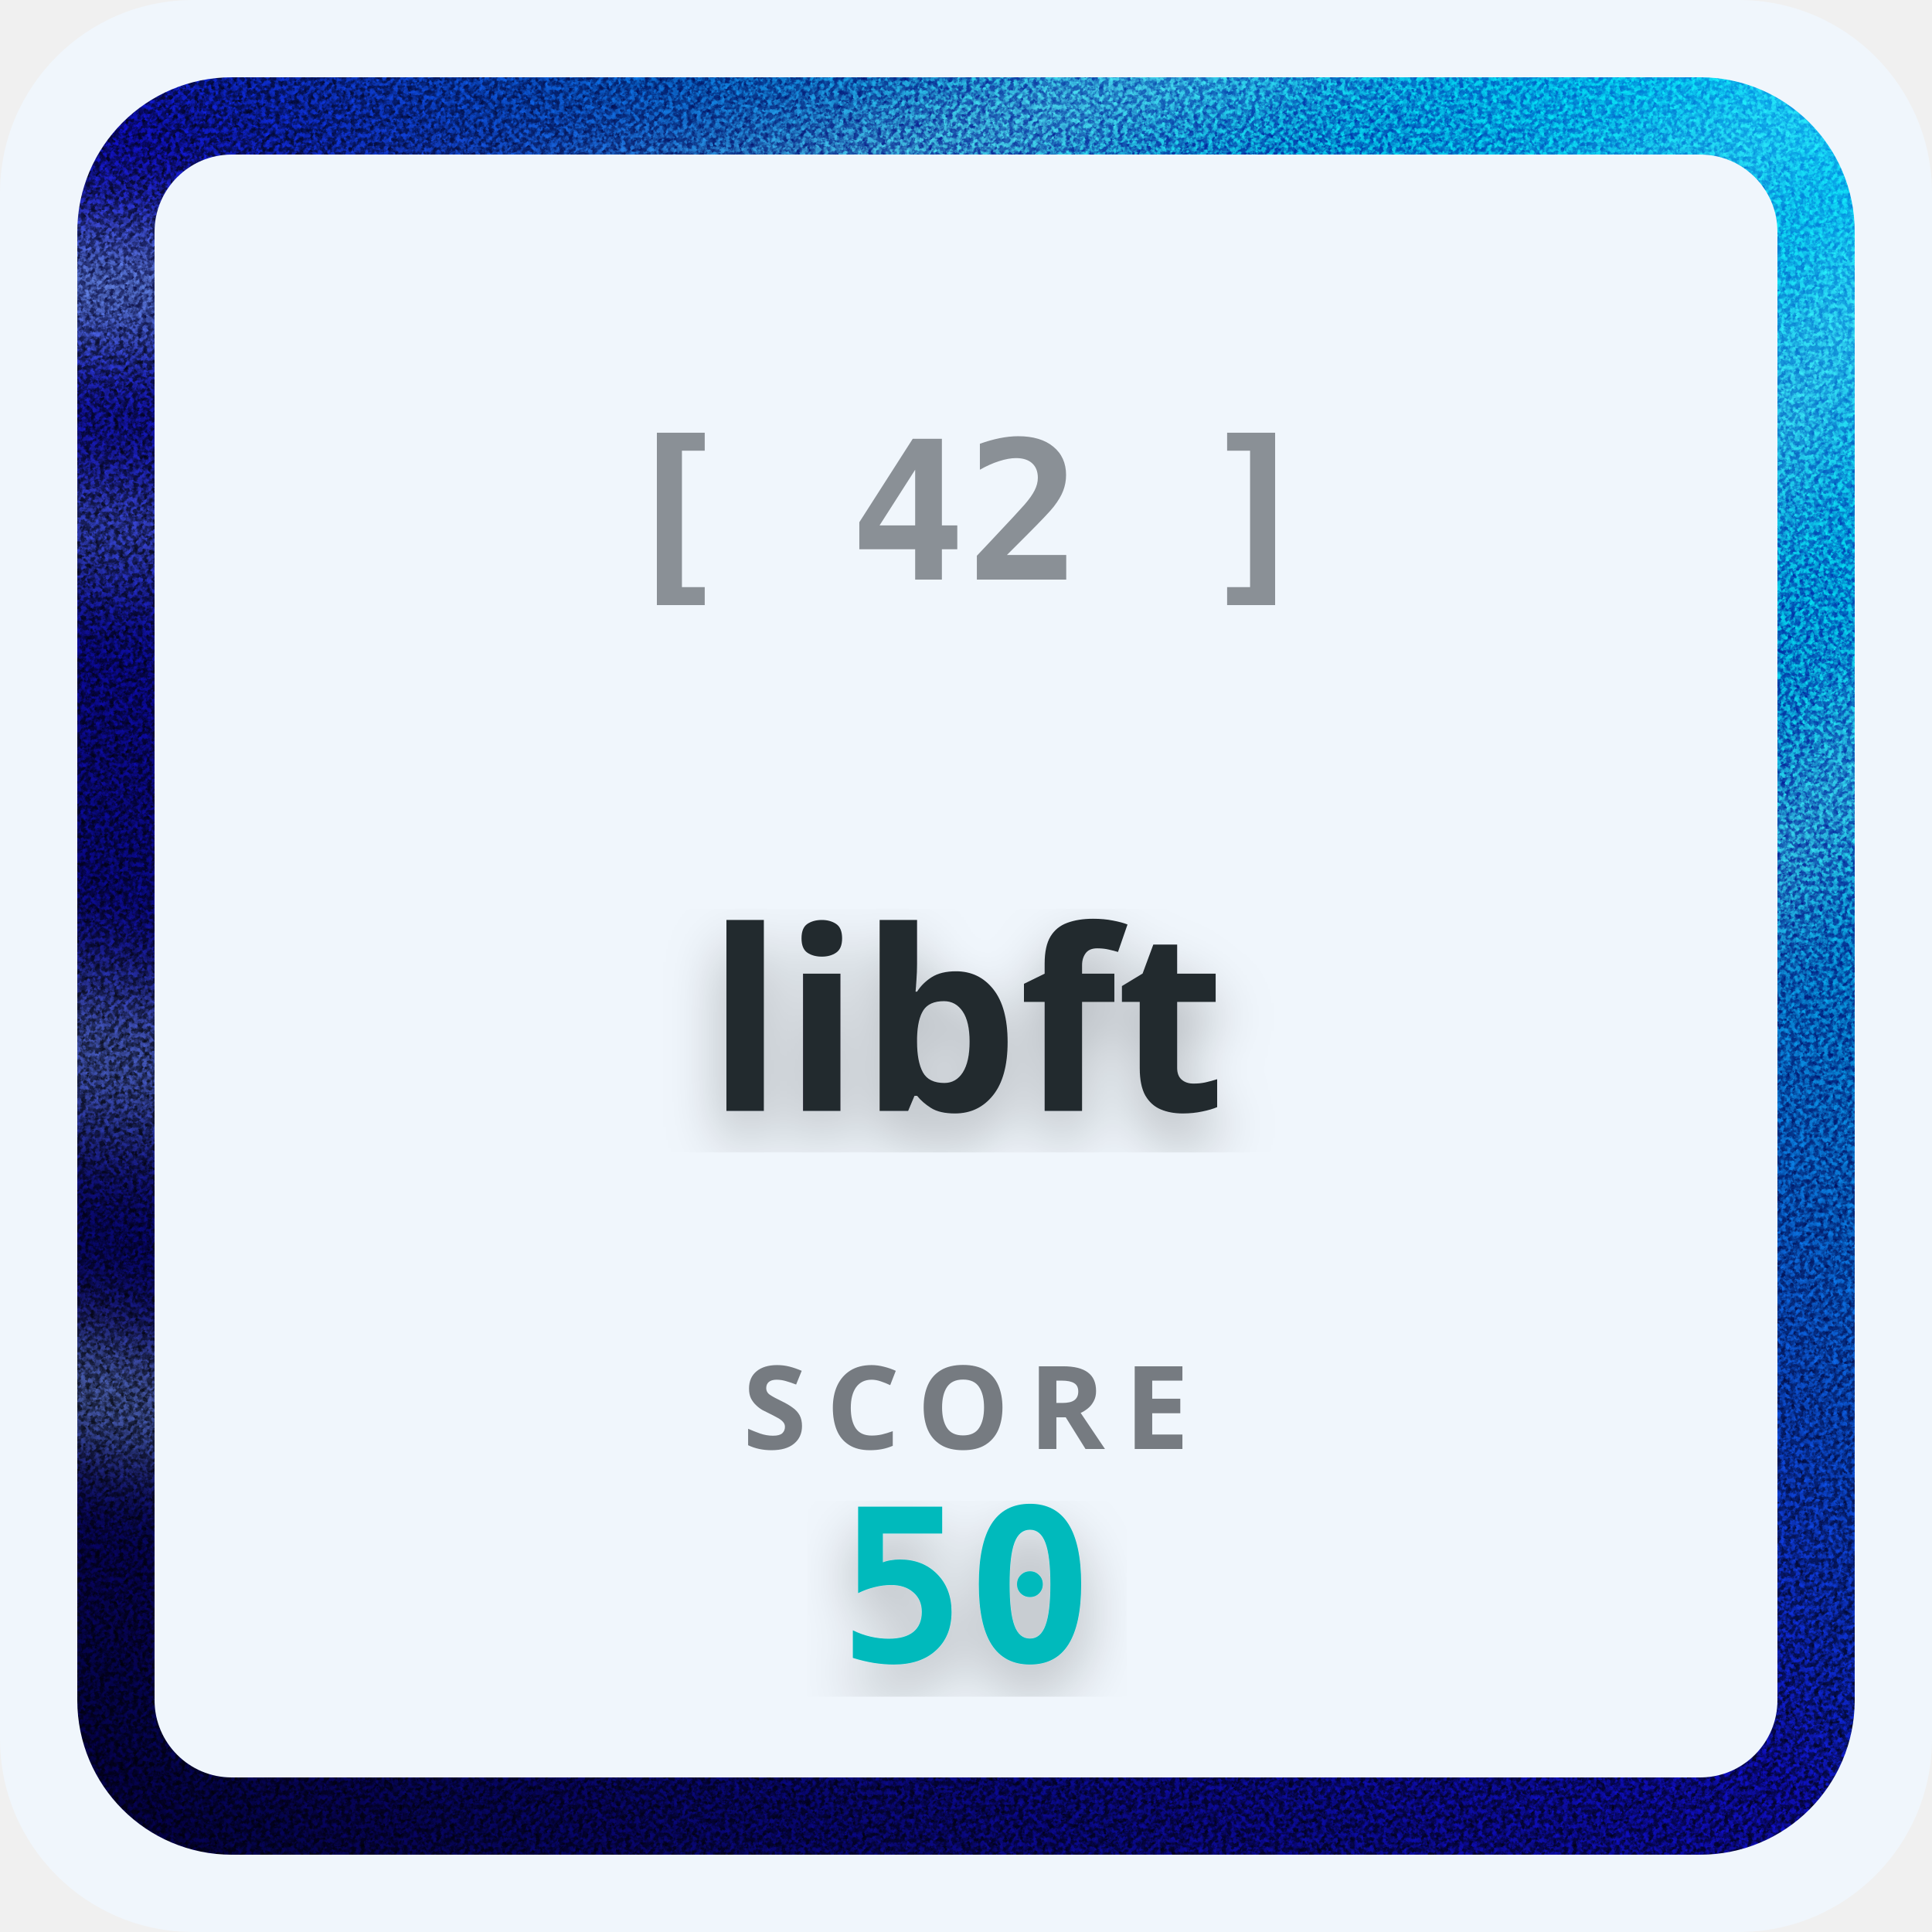
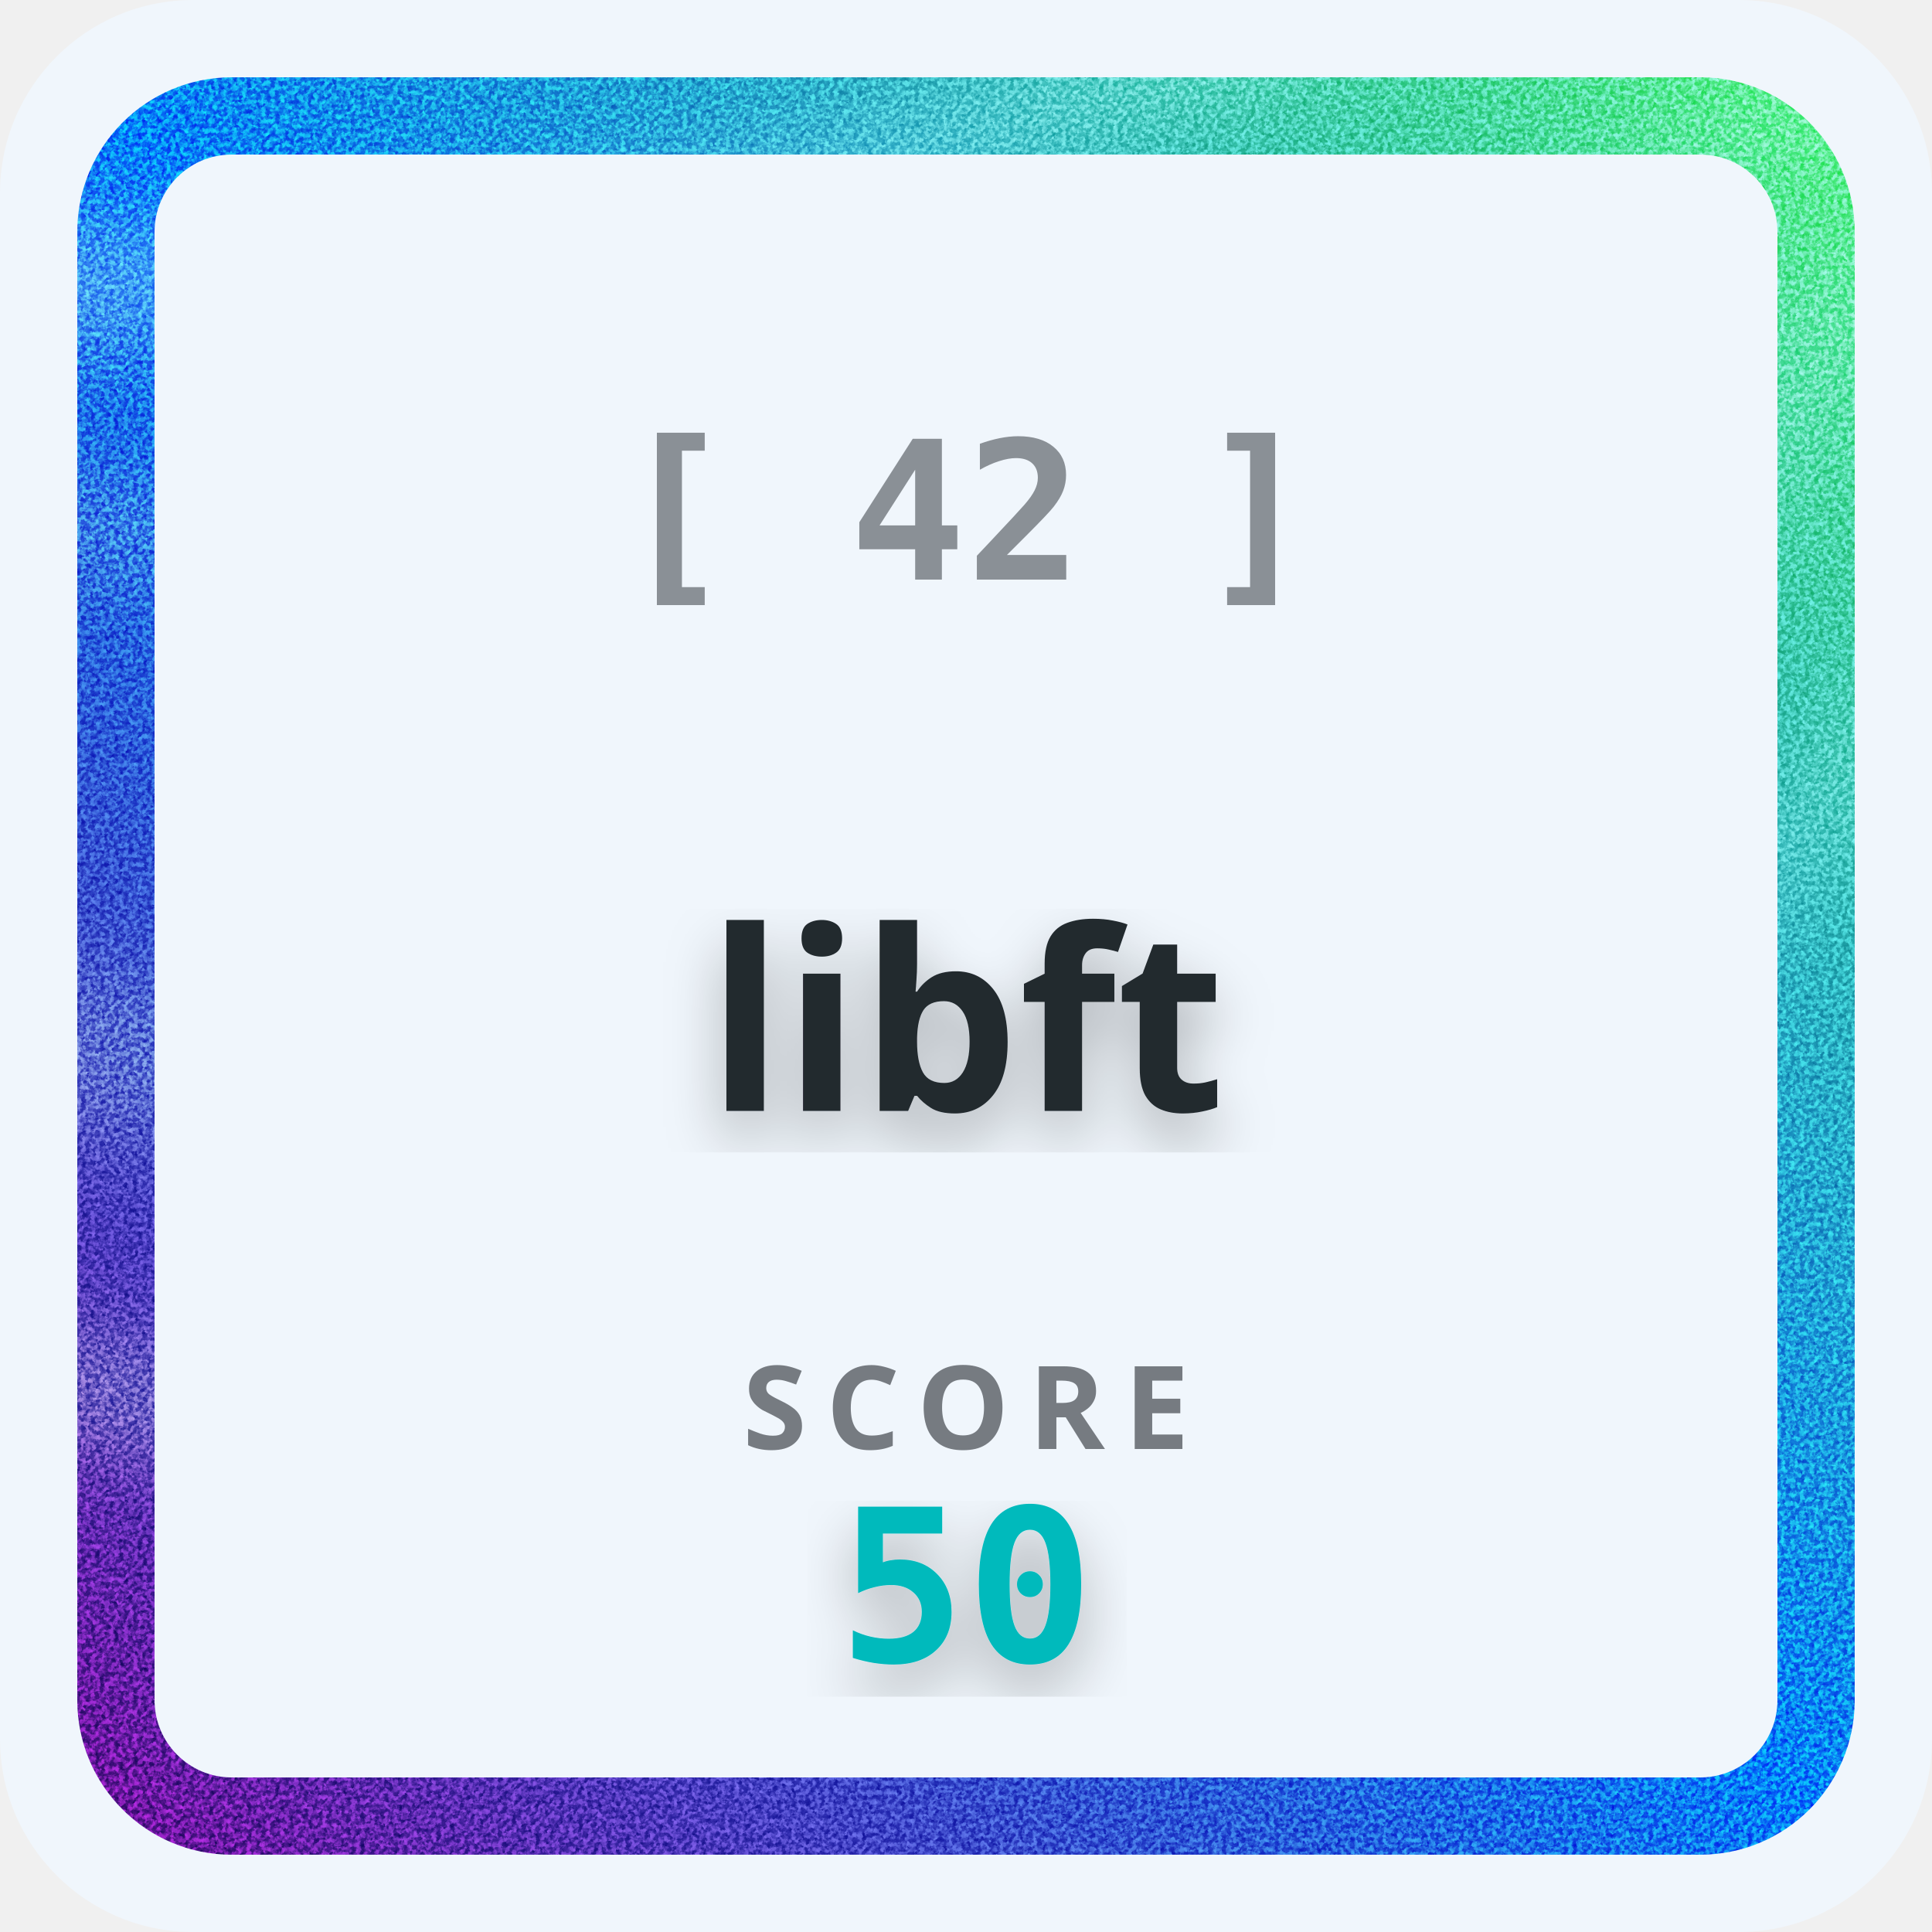
<svg xmlns="http://www.w3.org/2000/svg" width="200" height="200" viewBox="0 0 200 200">
  <defs>
    <filter id="f" width="140%" height="140%" x="-20%" y="-20%">
      <feDropShadow dx="0" dy="3" flood-color="#000" flood-opacity=".3" stdDeviation="3" />
    </filter>
    <filter id="d" width="140%" height="140%" x="-20%" y="-20%">
      <feGaussianBlur stdDeviation="20" />
    </filter>
    <filter id="b" width="120%" height="120%" x="-10%" y="-10%" color-interpolation-filters="sRGB">
      <feTurbulence baseFrequency=".51" numOctaves="3" result="noise" stitchTiles="stitch" type="fractalNoise" />
      <feColorMatrix in="noise" result="grayNoise" values="1 0 0 0 0 1 0 0 0 0 1 0 0 0 0 0 0 0 1 0" />
      <feComponentTransfer in="grayNoise" result="contrastyNoise">
        <feFuncR intercept="-1.5" slope="4" type="linear" />
        <feFuncG intercept="-1.5" slope="4" type="linear" />
        <feFuncB intercept="-1.5" slope="4" type="linear" />
        <feFuncA slope=".9" type="linear" />
      </feComponentTransfer>
      <feBlend in="contrastyNoise" in2="SourceGraphic" mode="overlay" />
    </filter>
    <linearGradient id="c" x1="0%" x2="100%" y1="100%" y2="0%">
-       <stop offset="0%" stop-color="#020024" />
-       <stop offset="50%" stop-color="#090979" />
-       <stop offset="100%" stop-color="#00d4ff" />
+       <stop offset="0%" stop-color="#7c0791" />
+       <stop offset="50%" stop-color="#067ff8" />
+       <stop offset="100%" stop-color="#65ff7c" />
    </linearGradient>
    <linearGradient id="e" x1="0%" x2="100%" y1="0%" y2="100%">
      <stop offset="0%" stop-color="#fff" />
      <stop offset="100%" stop-color="#8ff" stop-opacity="0" />
    </linearGradient>
    <mask id="a">
      <path d="M0 0h200v200H0z" />
      <rect width="176" height="176" x="12" y="12" fill="none" stroke="#fff" stroke-width="8" rx="12" />
    </mask>
  </defs>
  <rect width="200" height="200" fill="#f0f6fc" rx="20" />
  <g mask="url(#a)">
    <svg width="200" height="200" viewBox="0 0 800 800">
      <g filter="url(#b)">
        <rect width="100%" height="100%" fill="url(#c)" />
        <g fill="none" stroke="url(#e)" filter="url(#d)">
          <path stroke-width="40" d="M-100 100Q300 200 900-200" opacity=".9" />
          <path stroke-width="20" d="M-100 200Q400 300 900-50" opacity=".8" />
          <path stroke-width="60" d="M-100 400q500 200 1100-500" opacity=".5" />
          <path stroke-width="30" d="M-50 550Q500 750 1000 50" opacity=".8" />
        </g>
      </g>
    </svg>
  </g>
  <text x="100" y="60" fill="#24292f" font-family="monospace" font-size="20" font-weight="bold" opacity=".5" text-anchor="middle">[ 42 ]</text>
  <text x="100" y="115" fill="#24292f" filter="url(#f)" font-family="sans-serif" font-size="26" font-weight="900" text-anchor="middle">libft</text>
  <text x="100" y="150" fill="#24292f" font-family="sans-serif" font-size="12" font-weight="bold" letter-spacing="2" opacity=".6" text-anchor="middle">SCORE</text>
  <text x="100" y="172" fill="#00babc" filter="url(#f)" font-family="monospace" font-size="22" font-weight="bold" text-anchor="middle">50</text>
</svg>
